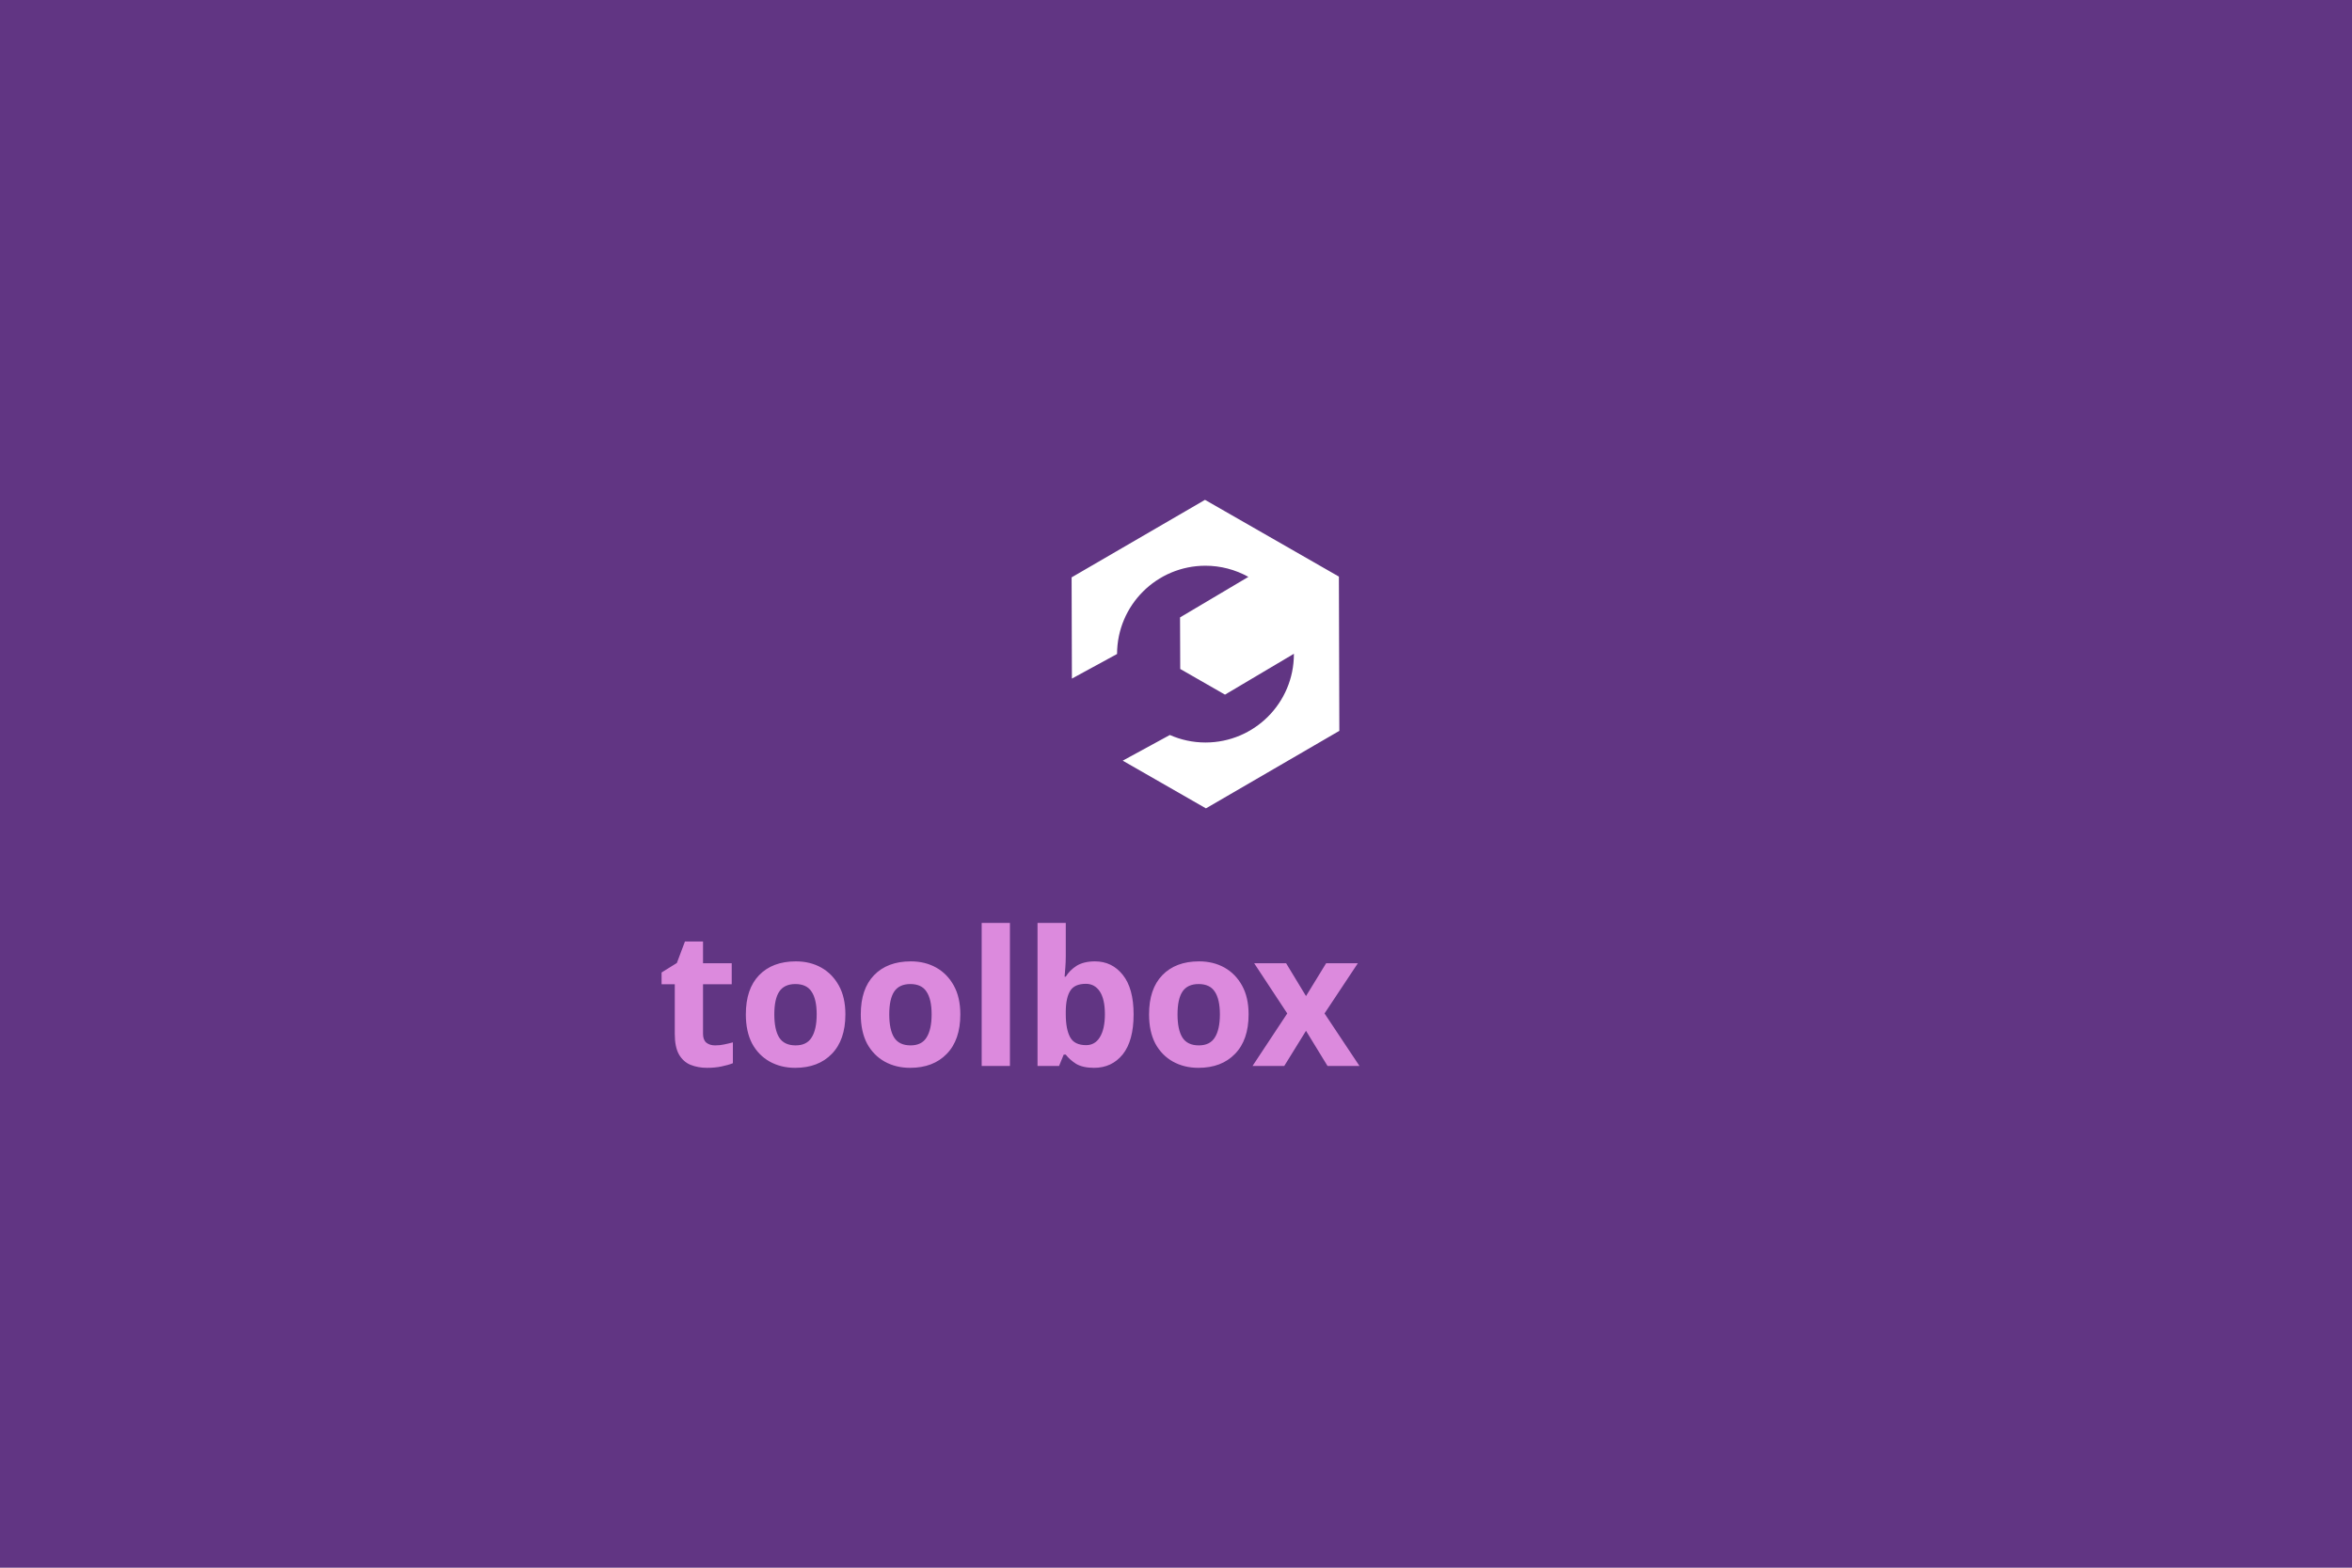
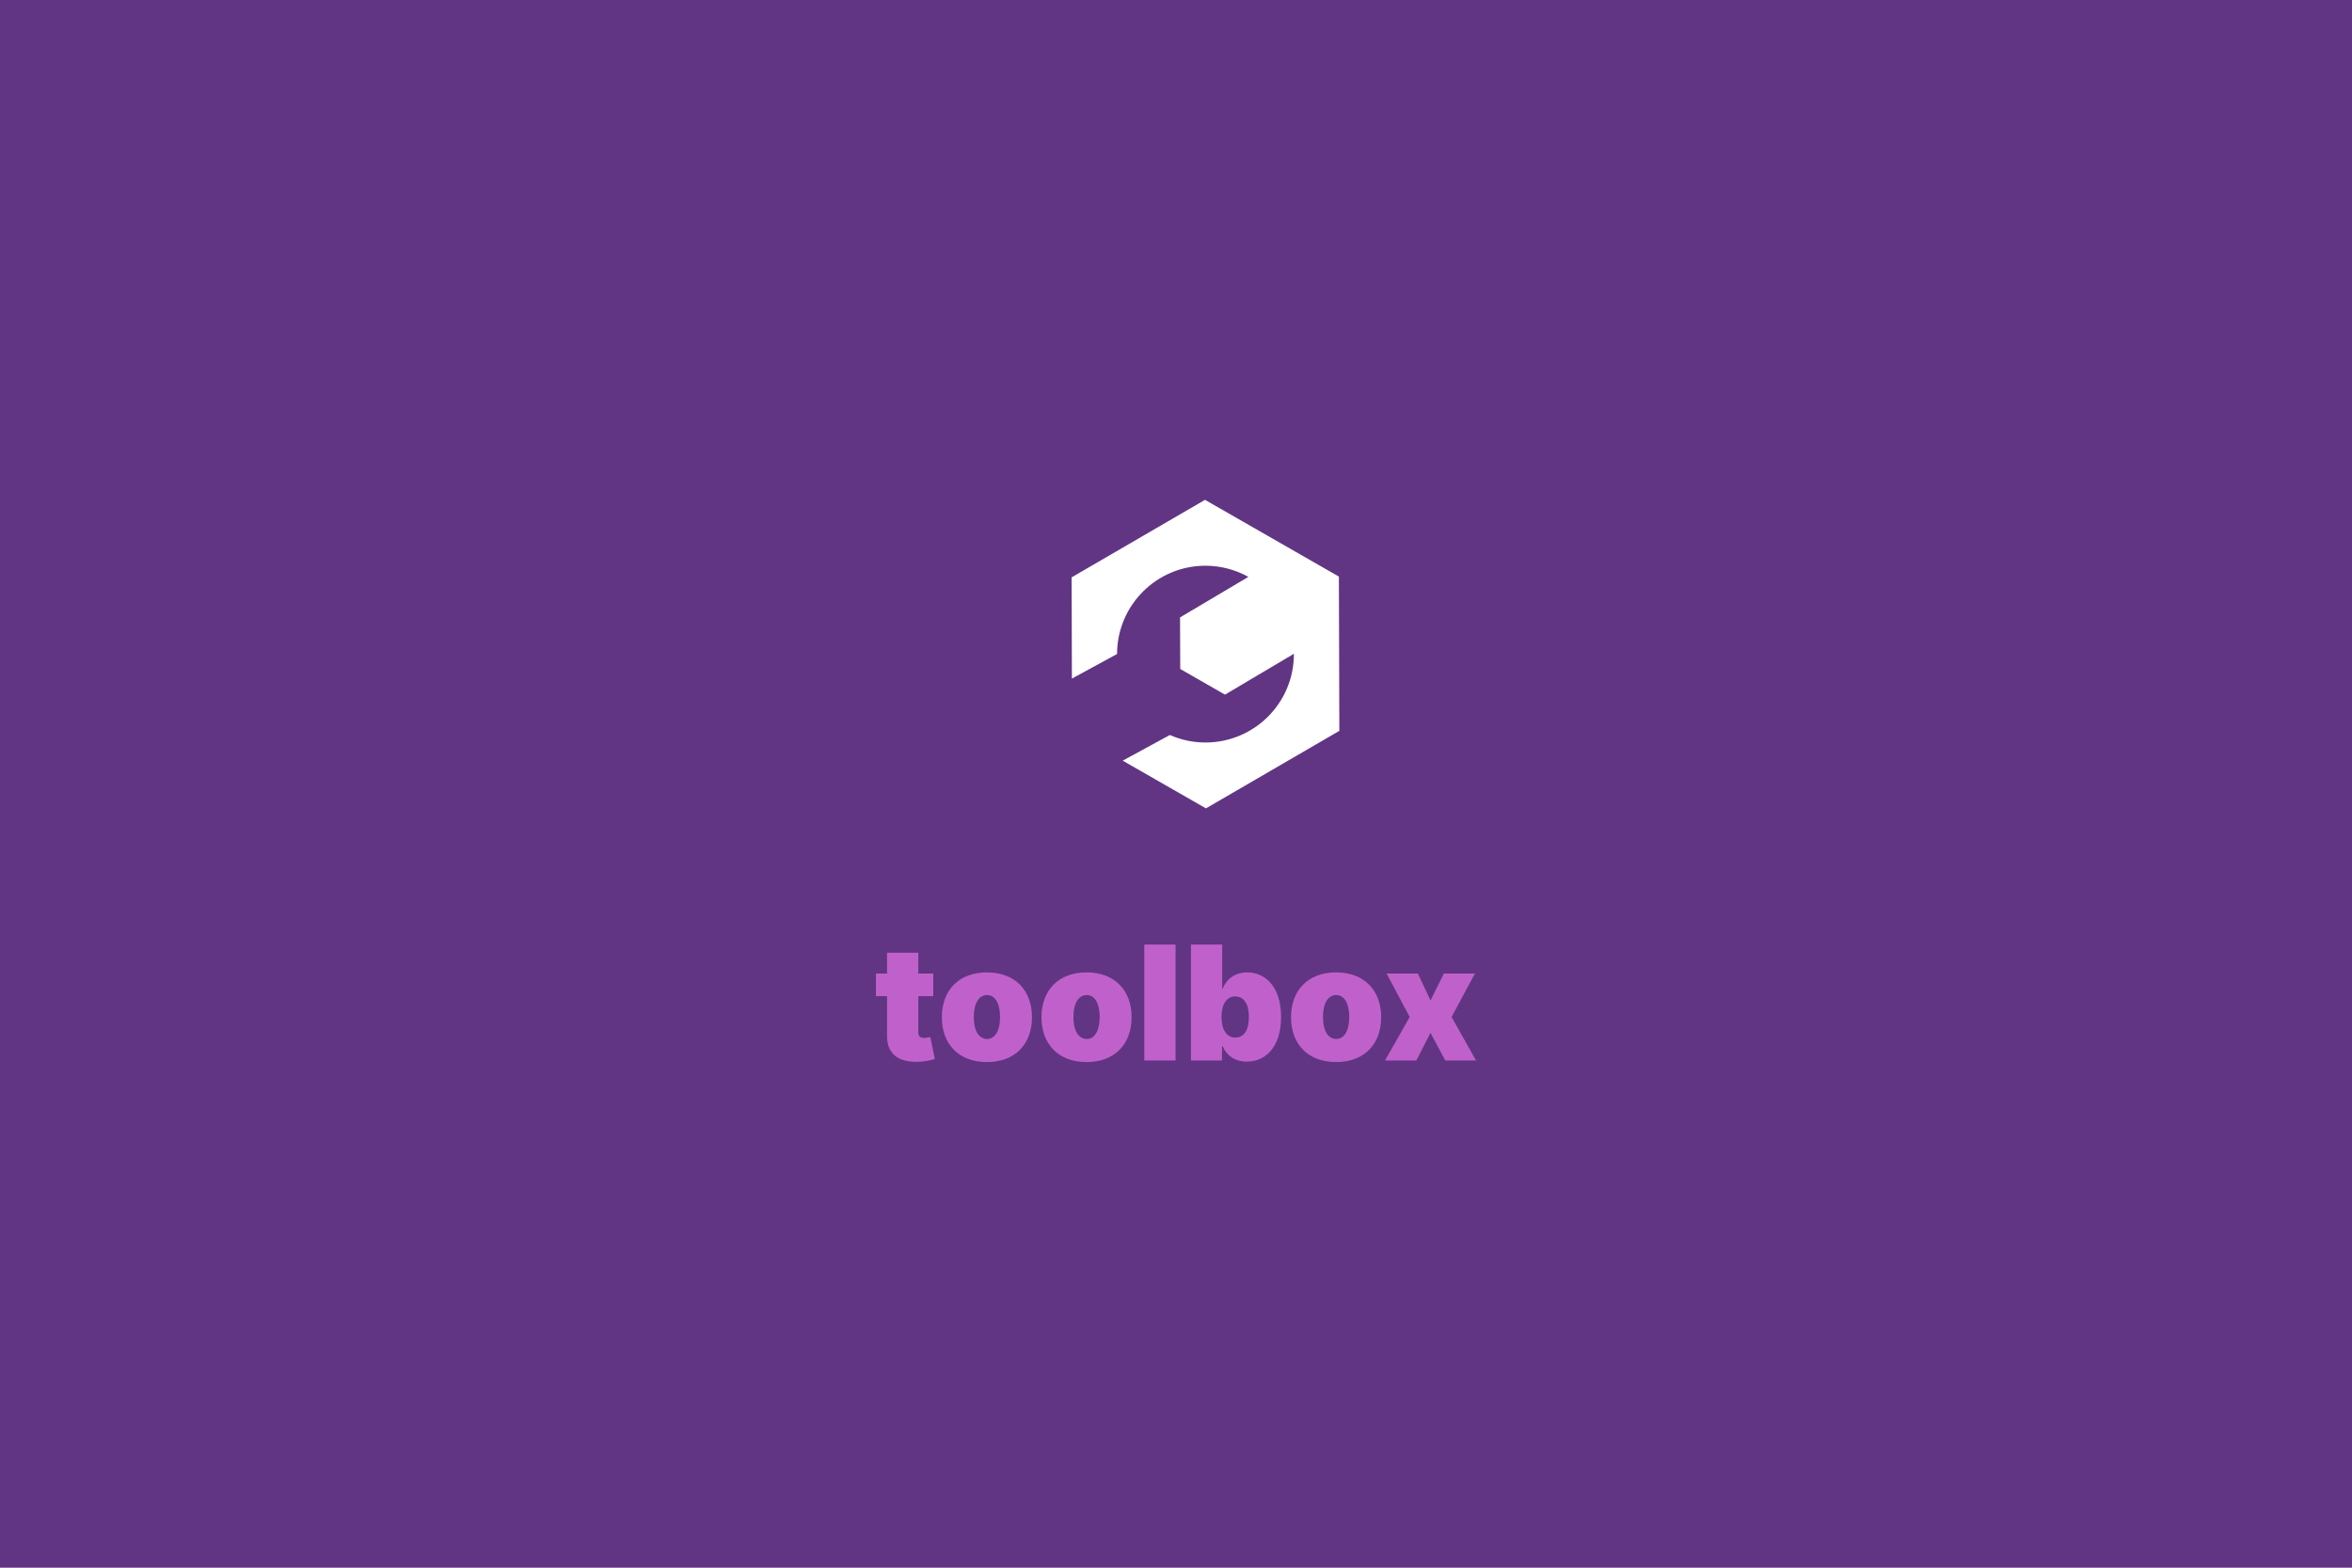
<svg xmlns="http://www.w3.org/2000/svg" id="svg10448" version="1.1" viewBox="0 0 158.75 105.833" height="400" width="600">
  <defs id="defs10442">
    <filter id="filter62647-5-1-29" style="color-interpolation-filters:sRGB" x="-0.143" y="-0.089" width="1.287" height="1.34">
      <feFlood id="feFlood62637-04-2-75" result="flood" flood-color="rgb(0,0,0)" flood-opacity="0.18" />
      <feComposite id="feComposite62639-87-2-64" result="composite1" operator="in" in2="SourceGraphic" in="flood" />
      <feGaussianBlur id="feGaussianBlur62641-1-7-63" result="blur" stdDeviation="7" in="composite1" />
      <feOffset id="feOffset62643-7-7-7" result="offset" dy="6" dx="0" />
      <feComposite id="feComposite62645-2-9-9" result="fbSourceGraphic" operator="over" in2="offset" in="SourceGraphic" />
      <feColorMatrix id="feColorMatrix62793-7-1-7" values="0 0 0 -1 0 0 0 0 -1 0 0 0 0 -1 0 0 0 0 1 0" in="fbSourceGraphic" result="fbSourceGraphicAlpha" />
      <feFlood in="fbSourceGraphic" result="flood" flood-color="rgb(0,0,0)" flood-opacity="0.349" id="feFlood62795-2-4-49" />
      <feComposite result="composite1" operator="in" in="flood" id="feComposite62797-26-04-17" in2="fbSourceGraphic" />
      <feGaussianBlur result="blur" stdDeviation="3.5" in="composite1" id="feGaussianBlur62799-1-7-0" />
      <feOffset result="offset" dy="3" dx="0" id="feOffset62801-06-8-6" />
      <feComposite result="composite2" operator="over" in="fbSourceGraphic" id="feComposite62803-1-7-0" in2="offset" />
    </filter>
  </defs>
  <g transform="translate(-459.7283,604.7206)" id="layer1">
    <rect y="-604.721" x="459.728" height="105.833" width="158.75" id="rect965" style="fill:#613583;fill-opacity:1;stroke:none;stroke-width:0.265;stroke-linecap:butt;stroke-linejoin:miter;font-variation-settings:normal;opacity:1;vector-effect:none;stroke-miterlimit:4;stroke-dasharray:none;stroke-dashoffset:0;stroke-opacity:1;-inkscape-stroke:none;stop-color:#000000;stop-opacity:1" />
    <text id="text977" y="-642.845" x="539.169" style="font-style:normal;font-variant:normal;font-weight:800;font-stretch:normal;font-size:5.644px;line-height:0%;font-family:Cantarell;-inkscape-font-specification:'Cantarell Ultra-Bold';text-align:center;letter-spacing:-0.106px;word-spacing:0px;text-anchor:middle;display:inline;fill:#ffffff;fill-opacity:1;stroke:none;stroke-width:0.265" xml:space="preserve">
      <tspan id="tspan973" y="-642.845" x="539.169" style="font-style:normal;font-variant:normal;font-weight:normal;font-stretch:normal;font-size:5.644px;line-height:1.25;font-family:Cantarell;-inkscape-font-specification:'Cantarell Ultra-Bold';text-align:center;text-anchor:middle;fill:#ffffff;stroke-width:0.265">Try the lastest and greatest GNOME software</tspan>
      <tspan id="tspan975" y="-635.79" x="539.116" style="font-style:normal;font-variant:normal;font-weight:normal;font-stretch:normal;font-size:5.644px;line-height:1.25;font-family:Cantarell;-inkscape-font-specification:'Cantarell Ultra-Bold';text-align:center;text-anchor:middle;fill:#ffffff;stroke-width:0.265">in a VM or on real hardware</tspan>
    </text>
    <g id="g1369" transform="translate(0.2728928,6.196089)">
-       <text xml:space="preserve" style="font-style:normal;font-variant:normal;font-weight:bold;font-stretch:normal;font-size:12.7px;line-height:0%;font-family:Heebo;-inkscape-font-specification:'Heebo, Bold';font-variant-ligatures:normal;font-variant-caps:normal;font-variant-numeric:normal;font-variant-east-asian:normal;text-align:center;letter-spacing:-0.106px;word-spacing:0px;text-anchor:middle;display:inline;fill:#dc8add;fill-opacity:1;stroke:none;stroke-width:0.265" x="538.837" y="-538.952" id="text971">
-         <tspan style="font-style:normal;font-variant:normal;font-weight:bold;font-stretch:normal;font-size:12.7px;line-height:1.25;font-family:Heebo;-inkscape-font-specification:'Heebo, Bold';font-variant-ligatures:normal;font-variant-caps:normal;font-variant-numeric:normal;font-variant-east-asian:normal;text-align:center;text-anchor:middle;fill:#dc8add;stroke-width:0.265;fill-opacity:1" id="tspan969" x="538.784" y="-538.952">toolbox</tspan>
-       </text>
      <g id="g1053" transform="matrix(0.2645833,0,0,0.2645833,517.0073,-590.571)">
        <path id="path1013" d="m 89.879,50.64 -34.029,19.779 0.076,25.827 11.518,-6.275 c 0.023,-12.442 10.106,-22.523 22.551,-22.523 3.833,0.002 7.602,0.982 10.951,2.846 l -17.434,10.341 0.051,13.159 11.416,6.547 17.577,-10.425 c 0.001,0.028 0.001,0.057 0.001,0.085 0,12.455 -10.097,22.552 -22.552,22.552 -3.237,0 -6.311,-0.687 -9.094,-1.915 l -12.02,6.548 21.228,12.174 34.029,-19.779 -0.113,-39.36 z" style="vector-effect:none;fill:#ffffff;fill-opacity:1;stroke:none;stroke-width:8.184;stroke-linecap:butt;stroke-linejoin:miter;stroke-miterlimit:4;stroke-dasharray:none;stroke-dashoffset:0;stroke-opacity:1;marker:none;marker-start:none;marker-mid:none;marker-end:none;paint-order:normal;enable-background:new" />
      </g>
    </g>
+     <g aria-label="toolbox" id="text4529" style="font-weight:900;font-size:21.673px;line-height:1.25;font-family:Inter;-inkscape-font-specification:'Inter, Heavy';letter-spacing:0px;word-spacing:0px;fill:#c061cb;stroke-width:0.263" transform="matrix(0.4964961,0,0,0.4964961,499.856,-543.3879)">
+       <path d="M 46.047,8.842 H 44.015 V 6.01 h -4.248 v 2.832 h -1.508 V 11.921 h 1.508 v 5.341 c -0.031,2.478 1.501,3.733 4.433,3.571 0.962,-0.054 1.678,-0.254 2.063,-0.369 l -0.616,-2.986 c -0.162,0.038 -0.577,0.123 -0.831,0.123 -0.554,0 -0.8,-0.246 -0.8,-0.739 V 11.921 h 2.032 z" id="path10092" style="fill:#c061cb" />
+       <path d="m 53.343,20.879 c 3.848,0 6.126,-2.463 6.126,-6.096 0,-3.633 -2.278,-6.096 -6.126,-6.096 -3.848,0 -6.126,2.463 -6.126,6.096 0,3.633 2.278,6.096 6.126,6.096 z m 0.031,-3.14 c -1.139,0 -1.816,-1.131 -1.816,-2.986 0,-1.855 0.677,-2.986 1.816,-2.986 1.077,0 1.755,1.131 1.755,2.986 0,1.855 -0.677,2.986 -1.755,2.986 z" id="path10094" style="fill:#c061cb" />
+       <path d="m 66.888,20.879 c 3.848,0 6.126,-2.463 6.126,-6.096 0,-3.633 -2.278,-6.096 -6.126,-6.096 -3.848,0 -6.126,2.463 -6.126,6.096 0,3.633 2.278,6.096 6.126,6.096 z m 0.031,-3.14 c -1.139,0 -1.816,-1.131 -1.816,-2.986 0,-1.855 0.677,-2.986 1.816,-2.986 1.077,0 1.755,1.131 1.755,2.986 0,1.855 -0.677,2.986 -1.755,2.986 z" id="path10096" style="fill:#c061cb" />
+       <path d="m 78.987,4.902 h -4.248 V 20.664 h 4.248 z" id="path10098" style="fill:#c061cb" />
+       <path d="m 81.08,20.664 h 4.218 v -1.939 h 0.092 c 0.493,1.201 1.632,2.093 3.294,2.093 2.524,0 4.649,-1.97 4.649,-6.065 0,-4.279 -2.278,-6.065 -4.618,-6.065 -1.755,0 -2.863,1.016 -3.325,2.217 h -0.062 V 4.902 h -4.248 z m 4.156,-5.911 c 0,-1.755 0.708,-2.801 1.878,-2.801 1.17,0 1.847,1.047 1.847,2.801 0,1.755 -0.677,2.801 -1.847,2.801 -1.17,0 -1.878,-1.077 -1.878,-2.801 z" id="path10100" style="fill:#c061cb" />
+       <path d="m 100.814,20.879 c 3.848,0 6.126,-2.463 6.126,-6.096 0,-3.633 -2.278,-6.096 -6.126,-6.096 -3.848,0 -6.126,2.463 -6.126,6.096 0,3.633 2.278,6.096 6.126,6.096 z m 0.031,-3.14 c -1.139,0 -1.816,-1.131 -1.816,-2.986 0,-1.855 0.677,-2.986 1.816,-2.986 1.077,0 1.755,1.131 1.755,2.986 0,1.855 -0.677,2.986 -1.755,2.986 z" id="path10102" style="fill:#c061cb" />
+       <path d="m 111.927,8.842 h -4.248 l 3.14,5.911 -3.356,5.911 h 4.248 l 1.939,-3.756 2.001,3.756 h 4.187 l -3.325,-5.911 3.171,-5.911 h -4.218 l -1.816,3.663 z" id="path10104" style="fill:#c061cb" />
+     </g>
  </g>
</svg>
